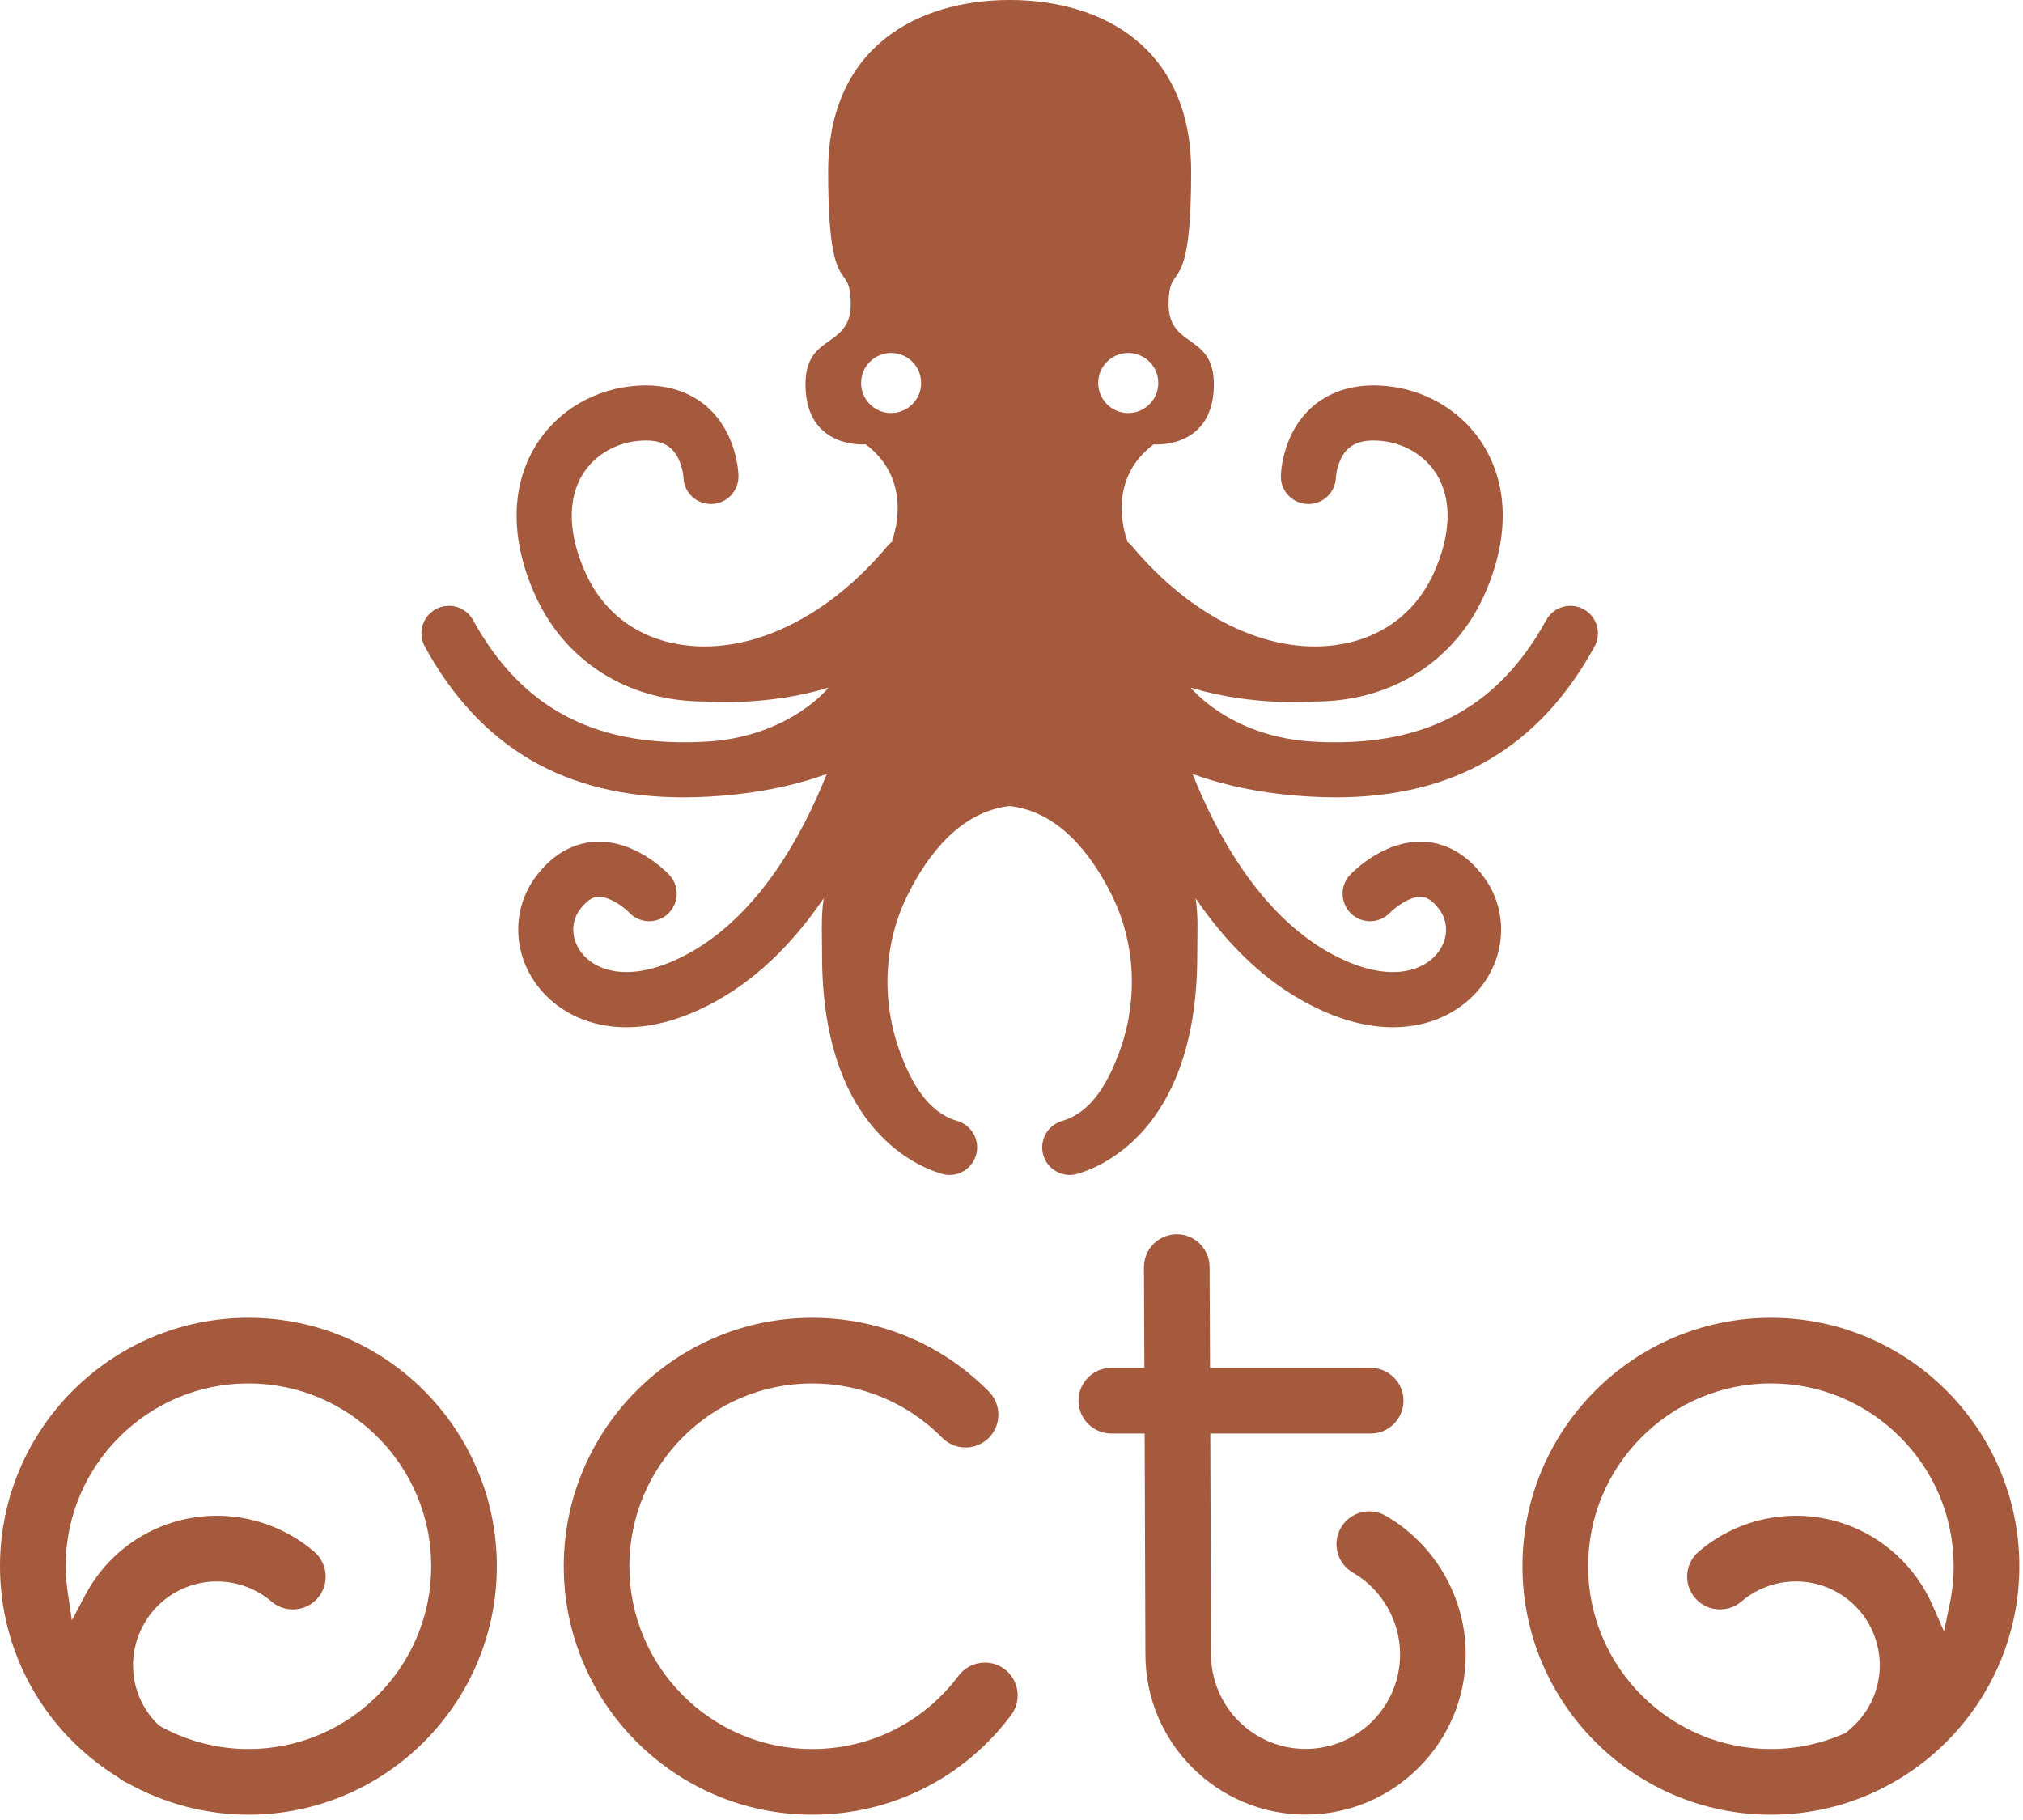
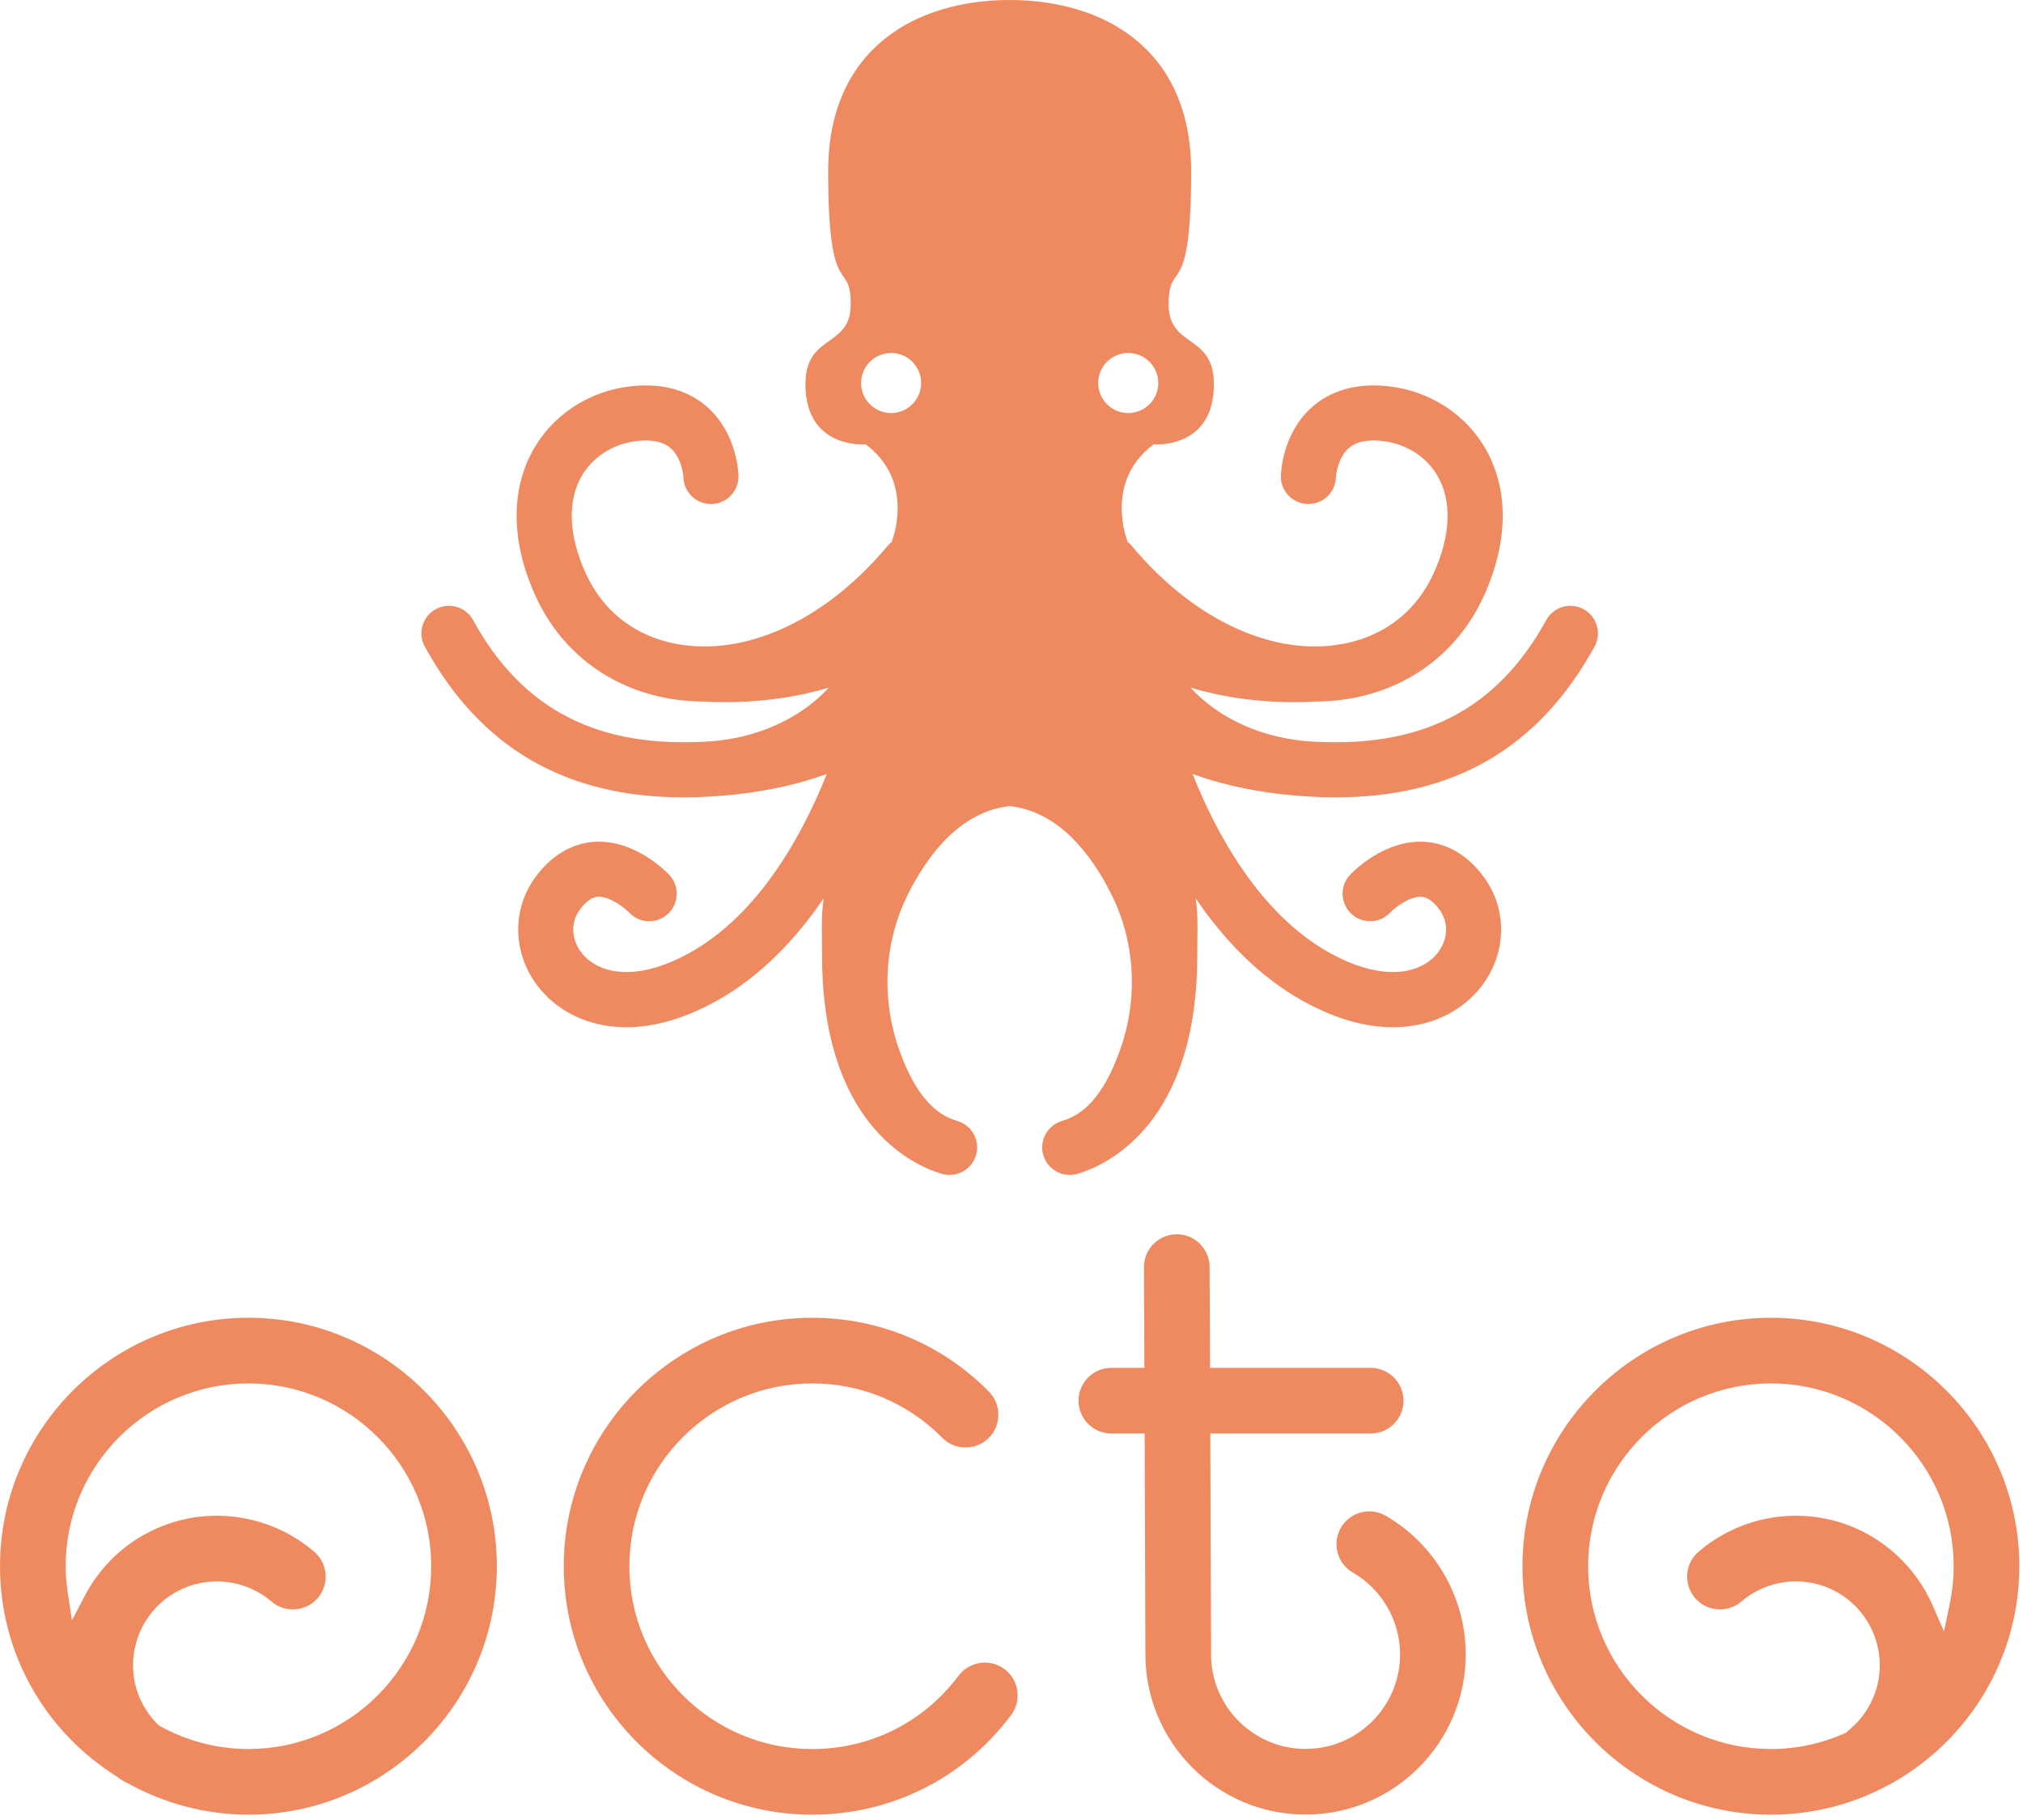
<svg xmlns="http://www.w3.org/2000/svg" width="100%" height="100%" viewBox="0 0 318 286" version="1.1" xml:space="preserve" style="fill-rule:evenodd;clip-rule:evenodd;stroke-linejoin:round;stroke-miterlimit:2;">
  <g>
-     <path d="M172.627,60.204c0,-2.608 2.113,-4.721 4.721,-4.721c2.608,0 4.725,2.113 4.725,4.721c0,2.604 -2.117,4.721 -4.725,4.721c-2.608,0 -4.721,-2.117 -4.721,-4.721m-32.55,4.721c-2.608,0 -4.721,-2.117 -4.721,-4.721c0,-2.608 2.113,-4.721 4.721,-4.721c2.604,0 4.721,2.113 4.721,4.721c0,2.604 -2.117,4.721 -4.721,4.721m108.859,30.833c-2.092,-1.15 -4.725,-0.387 -5.88,1.709c-7.787,14.179 -19.733,20.283 -37.454,19.054c-12.537,-1.017 -18.429,-8.442 -18.429,-8.442c9.771,3.013 19.538,2.188 19.538,2.188c1.466,0 2.925,-0.096 4.37,-0.292c9.963,-1.338 18.03,-7.254 22.134,-16.229c3.987,-8.729 4.004,-17.121 0.041,-23.634c-3.425,-5.62 -9.537,-9.179 -16.358,-9.508c-5.517,-0.271 -8.958,1.796 -10.875,3.579c-4.396,4.079 -4.662,9.946 -4.679,10.604c-0.063,2.388 1.825,4.375 4.212,4.434c2.388,0.062 4.359,-1.809 4.438,-4.179c0.042,-0.813 0.462,-3.196 1.954,-4.546c1.029,-0.938 2.508,-1.342 4.525,-1.246c3.954,0.192 7.458,2.196 9.388,5.362c2.42,3.984 2.237,9.5 -0.521,15.534c-2.884,6.308 -8.354,10.3 -15.413,11.25c-10.687,1.441 -22.662,-4.388 -32.012,-15.584c-0.217,-0.254 -0.454,-0.47 -0.709,-0.662c0,-0.054 0.005,-0.104 0,-0.158c0,0 -3.737,-9.246 4.134,-15.15c0,0 8.854,0.787 9.441,-8.459c0.592,-9.246 -7.083,-6.296 -7.083,-13.575c0,-7.279 3.542,0 3.542,-20.854c0,-19.479 -13.971,-26.954 -28.529,-26.954c-14.559,0 -28.53,7.475 -28.53,26.954c0,20.854 3.546,13.575 3.546,20.854c-0.004,7.279 -7.675,4.329 -7.083,13.575c0.587,9.246 9.442,8.459 9.442,8.459c7.87,5.904 4.133,15.15 4.133,15.15l0,0.158c-0.254,0.192 -0.492,0.408 -0.704,0.662c-9.354,11.196 -21.329,17.025 -32.021,15.584c-7.054,-0.946 -12.529,-4.942 -15.408,-11.25c-2.759,-6.034 -2.946,-11.55 -0.525,-15.534c1.929,-3.166 5.441,-5.17 9.387,-5.362c2.017,-0.096 3.504,0.308 4.533,1.246c1.484,1.35 1.913,3.733 1.95,4.546c0.08,2.37 2.05,4.241 4.434,4.179c2.387,-0.059 4.275,-2.046 4.221,-4.434c-0.017,-0.658 -0.292,-6.525 -4.68,-10.604c-1.916,-1.783 -5.358,-3.85 -10.879,-3.579c-6.821,0.329 -12.937,3.888 -16.358,9.508c-3.967,6.513 -3.95,14.905 0.042,23.634c4.104,8.975 12.166,14.891 22.129,16.229c1.446,0.196 2.904,0.292 4.375,0.292c0,0 9.762,0.825 19.533,-2.188c0,0 -5.892,7.425 -18.429,8.442c-17.721,1.229 -29.667,-4.875 -37.454,-19.05c-1.15,-2.1 -3.784,-2.863 -5.875,-1.713c-2.096,1.154 -2.867,3.784 -1.713,5.879c8.729,15.896 22.084,23.696 40.675,23.696c2.709,0 5.529,-0.162 8.463,-0.491c5.458,-0.617 10.096,-1.75 14.046,-3.184c-3.563,8.971 -10.375,21.938 -21.613,28.146c-8.375,4.629 -14.096,3.192 -16.65,0.296c-1.879,-2.125 -2.112,-4.971 -0.579,-7.079c1.425,-1.959 2.504,-2.034 2.854,-2.059c1.796,-0.116 4.1,1.625 4.925,2.475c1.633,1.742 4.371,1.83 6.113,0.192c1.741,-1.637 1.829,-4.375 0.191,-6.117c-0.537,-0.575 -5.454,-5.575 -11.754,-5.191c-2.504,0.158 -6.162,1.258 -9.325,5.608c-3.921,5.383 -3.471,12.742 1.088,17.9c2.816,3.196 7.35,5.638 13.237,5.638c4.088,0 8.817,-1.175 14.088,-4.088c7.125,-3.937 12.675,-9.912 16.941,-16.179c-0.446,2.858 -0.25,5.817 -0.254,8.904c-0.025,26.175 13.813,32.942 18.838,34.404c0.404,0.113 0.812,0.171 1.212,0.171c1.875,0 3.604,-1.229 4.154,-3.125c0.667,-2.296 -0.658,-4.696 -2.95,-5.362c-3.141,-0.913 -6.408,-3.575 -9.1,-11.092c-2.866,-8 -2.462,-16.938 1.346,-24.533c3.188,-6.367 8.308,-13.005 15.988,-13.867c7.679,0.862 12.8,7.5 15.987,13.867c3.808,7.595 4.217,16.533 1.346,24.533c-2.692,7.517 -5.954,10.179 -9.096,11.092c-2.296,0.666 -3.617,3.066 -2.95,5.362c0.55,1.896 2.279,3.125 4.154,3.125c0.396,0 0.804,-0.058 1.209,-0.171c5.025,-1.462 18.862,-8.229 18.837,-34.404c-0.004,-3.092 0.192,-6.046 -0.25,-8.904c4.263,6.267 9.817,12.242 16.938,16.179c5.266,2.913 10.004,4.088 14.087,4.088c5.888,0 10.421,-2.442 13.242,-5.638c4.558,-5.158 5.004,-12.517 1.087,-17.9c-3.162,-4.35 -6.816,-5.45 -9.329,-5.608c-6.296,-0.384 -11.217,4.616 -11.754,5.187c-1.638,1.742 -1.55,4.484 0.192,6.121c1.741,1.638 4.479,1.55 6.12,-0.192c0.817,-0.85 3.125,-2.591 4.917,-2.475c0.35,0.025 1.429,0.1 2.854,2.059c1.534,2.108 1.3,4.954 -0.579,7.079c-2.554,2.896 -8.271,4.333 -16.65,-0.296c-11.233,-6.208 -18.05,-19.175 -21.608,-28.146c3.946,1.434 8.583,2.567 14.046,3.184c2.933,0.329 5.754,0.491 8.458,0.491c18.592,0 31.946,-7.8 40.679,-23.696c1.15,-2.095 0.383,-4.729 -1.712,-5.879" style="fill:#a55a3e;fill-rule:nonzero;" />
+     <path d="M172.627,60.204c0,-2.608 2.113,-4.721 4.721,-4.721c2.608,0 4.725,2.113 4.725,4.721c0,2.604 -2.117,4.721 -4.725,4.721c-2.608,0 -4.721,-2.117 -4.721,-4.721m-32.55,4.721c-2.608,0 -4.721,-2.117 -4.721,-4.721c0,-2.608 2.113,-4.721 4.721,-4.721c2.604,0 4.721,2.113 4.721,4.721c0,2.604 -2.117,4.721 -4.721,4.721m108.859,30.833c-2.092,-1.15 -4.725,-0.387 -5.88,1.709c-7.787,14.179 -19.733,20.283 -37.454,19.054c-12.537,-1.017 -18.429,-8.442 -18.429,-8.442c9.771,3.013 19.538,2.188 19.538,2.188c1.466,0 2.925,-0.096 4.37,-0.292c9.963,-1.338 18.03,-7.254 22.134,-16.229c3.987,-8.729 4.004,-17.121 0.041,-23.634c-3.425,-5.62 -9.537,-9.179 -16.358,-9.508c-5.517,-0.271 -8.958,1.796 -10.875,3.579c-4.396,4.079 -4.662,9.946 -4.679,10.604c-0.063,2.388 1.825,4.375 4.212,4.434c2.388,0.062 4.359,-1.809 4.438,-4.179c0.042,-0.813 0.462,-3.196 1.954,-4.546c1.029,-0.938 2.508,-1.342 4.525,-1.246c3.954,0.192 7.458,2.196 9.388,5.362c2.42,3.984 2.237,9.5 -0.521,15.534c-2.884,6.308 -8.354,10.3 -15.413,11.25c-10.687,1.441 -22.662,-4.388 -32.012,-15.584c-0.217,-0.254 -0.454,-0.47 -0.709,-0.662c0,-0.054 0.005,-0.104 0,-0.158c0,0 -3.737,-9.246 4.134,-15.15c0,0 8.854,0.787 9.441,-8.459c0.592,-9.246 -7.083,-6.296 -7.083,-13.575c0,-7.279 3.542,0 3.542,-20.854c0,-19.479 -13.971,-26.954 -28.529,-26.954c-14.559,0 -28.53,7.475 -28.53,26.954c0,20.854 3.546,13.575 3.546,20.854c-0.004,7.279 -7.675,4.329 -7.083,13.575c0.587,9.246 9.442,8.459 9.442,8.459c7.87,5.904 4.133,15.15 4.133,15.15l0,0.158c-0.254,0.192 -0.492,0.408 -0.704,0.662c-9.354,11.196 -21.329,17.025 -32.021,15.584c-7.054,-0.946 -12.529,-4.942 -15.408,-11.25c-2.759,-6.034 -2.946,-11.55 -0.525,-15.534c1.929,-3.166 5.441,-5.17 9.387,-5.362c2.017,-0.096 3.504,0.308 4.533,1.246c1.484,1.35 1.913,3.733 1.95,4.546c0.08,2.37 2.05,4.241 4.434,4.179c2.387,-0.059 4.275,-2.046 4.221,-4.434c-0.017,-0.658 -0.292,-6.525 -4.68,-10.604c-1.916,-1.783 -5.358,-3.85 -10.879,-3.579c-6.821,0.329 -12.937,3.888 -16.358,9.508c-3.967,6.513 -3.95,14.905 0.042,23.634c4.104,8.975 12.166,14.891 22.129,16.229c1.446,0.196 2.904,0.292 4.375,0.292c0,0 9.762,0.825 19.533,-2.188c0,0 -5.892,7.425 -18.429,8.442c-17.721,1.229 -29.667,-4.875 -37.454,-19.05c-1.15,-2.1 -3.784,-2.863 -5.875,-1.713c-2.096,1.154 -2.867,3.784 -1.713,5.879c8.729,15.896 22.084,23.696 40.675,23.696c2.709,0 5.529,-0.162 8.463,-0.491c5.458,-0.617 10.096,-1.75 14.046,-3.184c-3.563,8.971 -10.375,21.938 -21.613,28.146c-8.375,4.629 -14.096,3.192 -16.65,0.296c-1.879,-2.125 -2.112,-4.971 -0.579,-7.079c1.425,-1.959 2.504,-2.034 2.854,-2.059c1.796,-0.116 4.1,1.625 4.925,2.475c1.633,1.742 4.371,1.83 6.113,0.192c1.741,-1.637 1.829,-4.375 0.191,-6.117c-0.537,-0.575 -5.454,-5.575 -11.754,-5.191c-2.504,0.158 -6.162,1.258 -9.325,5.608c-3.921,5.383 -3.471,12.742 1.088,17.9c2.816,3.196 7.35,5.638 13.237,5.638c4.088,0 8.817,-1.175 14.088,-4.088c7.125,-3.937 12.675,-9.912 16.941,-16.179c-0.446,2.858 -0.25,5.817 -0.254,8.904c-0.025,26.175 13.813,32.942 18.838,34.404c0.404,0.113 0.812,0.171 1.212,0.171c1.875,0 3.604,-1.229 4.154,-3.125c0.667,-2.296 -0.658,-4.696 -2.95,-5.362c-3.141,-0.913 -6.408,-3.575 -9.1,-11.092c-2.866,-8 -2.462,-16.938 1.346,-24.533c3.188,-6.367 8.308,-13.005 15.988,-13.867c7.679,0.862 12.8,7.5 15.987,13.867c3.808,7.595 4.217,16.533 1.346,24.533c-2.692,7.517 -5.954,10.179 -9.096,11.092c-2.296,0.666 -3.617,3.066 -2.95,5.362c0.55,1.896 2.279,3.125 4.154,3.125c0.396,0 0.804,-0.058 1.209,-0.171c5.025,-1.462 18.862,-8.229 18.837,-34.404c-0.004,-3.092 0.192,-6.046 -0.25,-8.904c4.263,6.267 9.817,12.242 16.938,16.179c5.266,2.913 10.004,4.088 14.087,4.088c5.888,0 10.421,-2.442 13.242,-5.638c4.558,-5.158 5.004,-12.517 1.087,-17.9c-3.162,-4.35 -6.816,-5.45 -9.329,-5.608c-6.296,-0.384 -11.217,4.616 -11.754,5.187c-1.638,1.742 -1.55,4.484 0.192,6.121c1.741,1.638 4.479,1.55 6.12,-0.192c0.817,-0.85 3.125,-2.591 4.917,-2.475c0.35,0.025 1.429,0.1 2.854,2.059c1.534,2.108 1.3,4.954 -0.579,7.079c-2.554,2.896 -8.271,4.333 -16.65,-0.296c-11.233,-6.208 -18.05,-19.175 -21.608,-28.146c3.946,1.434 8.583,2.567 14.046,3.184c2.933,0.329 5.754,0.491 8.458,0.491c18.592,0 31.946,-7.8 40.679,-23.696c1.15,-2.095 0.383,-4.729 -1.712,-5.879" style="fill:#ef8a60;fill-rule:nonzero;" />
    <g>
-       <path d="M127.665,207.132c-21.529,0 -39.046,17.517 -39.046,39.054c0,21.534 17.517,39.05 39.046,39.05c12.417,0 23.817,-5.708 31.275,-15.654c1.704,-2.279 1.242,-5.517 -1.033,-7.225c-2.279,-1.7 -5.517,-1.233 -7.225,1.033c-5.488,7.325 -13.875,11.53 -23.017,11.53c-15.842,0 -28.733,-12.892 -28.733,-28.734c0,-15.846 12.891,-28.733 28.733,-28.733c7.742,0 15.004,3.033 20.446,8.537c1.987,2.017 5.267,2.046 7.296,0.046c2.025,-1.996 2.041,-5.271 0.046,-7.296c-7.4,-7.487 -17.267,-11.608 -27.788,-11.608" style="fill:#a55a3e;fill-rule:nonzero;" />
-       <path d="M174.695,225.325l5.237,0l0.117,34.72c0,13.884 11.296,25.175 25.175,25.175c13.883,0 25.175,-11.291 25.175,-25.175c0,-8.95 -4.813,-17.3 -12.563,-21.791l-0.004,0c-1.192,-0.692 -2.583,-0.871 -3.908,-0.525c-1.329,0.358 -2.45,1.208 -3.142,2.4c-0.687,1.191 -0.879,2.583 -0.521,3.916c0.354,1.33 1.204,2.446 2.396,3.134c4.579,2.658 7.425,7.583 7.425,12.866c0,8.192 -6.667,14.855 -14.858,14.855c-8.192,0 -14.854,-6.663 -14.854,-14.855l-0.121,-34.72l25.208,0c2.85,0 5.163,-2.317 5.163,-5.163c0,-2.842 -2.313,-5.158 -5.163,-5.158l-25.246,0l-0.075,-15.867c-0.008,-2.829 -2.325,-5.137 -5.154,-5.137c-2.871,0.016 -5.171,2.337 -5.162,5.183l0.07,15.821l-5.195,0c-2.85,0 -5.159,2.316 -5.159,5.158c0,2.846 2.309,5.163 5.159,5.163" style="fill:#a55a3e;fill-rule:nonzero;" />
-       <path d="M39.054,274.918c-4.846,0 -9.646,-1.242 -13.896,-3.6l-0.304,-0.225c-1.45,-1.425 -2.554,-3.163 -3.208,-5.021c-2.388,-6.846 1.246,-14.367 8.104,-16.767c4.425,-1.546 9.388,-0.608 12.933,2.433c2.155,1.85 5.421,1.592 7.271,-0.562c1.854,-2.158 1.596,-5.425 -0.566,-7.275c-6.342,-5.438 -15.171,-7.1 -23.05,-4.338c-5.613,1.967 -10.238,5.975 -13.021,11.292l-2.013,3.842l-0.641,-4.288c-0.234,-1.579 -0.342,-2.921 -0.342,-4.225c0,-15.841 12.887,-28.733 28.733,-28.733c15.842,0 28.729,12.892 28.729,28.733c0,15.842 -12.887,28.734 -28.729,28.734m0,-67.788c-21.537,0 -39.054,17.521 -39.054,39.054c0,13.563 6.929,25.959 18.538,33.167c0.537,0.433 0.962,0.687 1.45,0.896c5.912,3.287 12.458,4.991 19.066,4.991c21.529,0 39.046,-17.52 39.046,-39.054c0,-21.533 -17.517,-39.054 -39.046,-39.054" style="fill:#a55a3e;fill-rule:nonzero;" />
-       <path d="M306.49,252.087l-0.908,4.341l-1.779,-4.062c-2.617,-5.996 -7.63,-10.659 -13.738,-12.8c-7.892,-2.767 -16.717,-1.1 -23.062,4.337c-2.159,1.85 -2.409,5.117 -0.55,7.275c1.854,2.159 5.112,2.404 7.275,0.559c3.537,-3.042 8.483,-3.984 12.92,-2.434c6.859,2.4 10.492,9.921 8.105,16.771c-0.759,2.158 -2.059,4.079 -3.759,5.558l-0.804,0.717c-3.758,1.7 -7.742,2.567 -11.817,2.567c-15.845,0 -28.733,-12.888 -28.733,-28.734c0,-15.841 12.888,-28.733 28.733,-28.733c15.842,0 28.73,12.892 28.73,28.733c0,1.959 -0.205,3.946 -0.613,5.905m-28.117,-44.955c-21.537,0 -39.054,17.517 -39.054,39.05c0,21.534 17.517,39.055 39.054,39.055c21.534,0 39.05,-17.521 39.05,-39.055c0,-21.533 -17.516,-39.05 -39.05,-39.05" style="fill:#a55a3e;fill-rule:nonzero;" />
+       <path d="M127.665,207.132c-21.529,0 -39.046,17.517 -39.046,39.054c0,21.534 17.517,39.05 39.046,39.05c12.417,0 23.817,-5.708 31.275,-15.654c1.704,-2.279 1.242,-5.517 -1.033,-7.225c-2.279,-1.7 -5.517,-1.233 -7.225,1.033c-5.488,7.325 -13.875,11.53 -23.017,11.53c-15.842,0 -28.733,-12.892 -28.733,-28.734c0,-15.846 12.891,-28.733 28.733,-28.733c7.742,0 15.004,3.033 20.446,8.537c1.987,2.017 5.267,2.046 7.296,0.046c2.025,-1.996 2.041,-5.271 0.046,-7.296c-7.4,-7.487 -17.267,-11.608 -27.788,-11.608" style="fill:#ef8a60;fill-rule:nonzero;" />
+       <path d="M174.695,225.325l5.237,0l0.117,34.72c0,13.884 11.296,25.175 25.175,25.175c13.883,0 25.175,-11.291 25.175,-25.175c0,-8.95 -4.813,-17.3 -12.563,-21.791l-0.004,0c-1.192,-0.692 -2.583,-0.871 -3.908,-0.525c-1.329,0.358 -2.45,1.208 -3.142,2.4c-0.687,1.191 -0.879,2.583 -0.521,3.916c0.354,1.33 1.204,2.446 2.396,3.134c4.579,2.658 7.425,7.583 7.425,12.866c0,8.192 -6.667,14.855 -14.858,14.855c-8.192,0 -14.854,-6.663 -14.854,-14.855l-0.121,-34.72l25.208,0c2.85,0 5.163,-2.317 5.163,-5.163c0,-2.842 -2.313,-5.158 -5.163,-5.158l-25.246,0l-0.075,-15.867c-0.008,-2.829 -2.325,-5.137 -5.154,-5.137c-2.871,0.016 -5.171,2.337 -5.162,5.183l0.07,15.821l-5.195,0c-2.85,0 -5.159,2.316 -5.159,5.158c0,2.846 2.309,5.163 5.159,5.163" style="fill:#ef8a60;fill-rule:nonzero;" />
+       <path d="M39.054,274.918c-4.846,0 -9.646,-1.242 -13.896,-3.6l-0.304,-0.225c-1.45,-1.425 -2.554,-3.163 -3.208,-5.021c-2.388,-6.846 1.246,-14.367 8.104,-16.767c4.425,-1.546 9.388,-0.608 12.933,2.433c2.155,1.85 5.421,1.592 7.271,-0.562c1.854,-2.158 1.596,-5.425 -0.566,-7.275c-6.342,-5.438 -15.171,-7.1 -23.05,-4.338c-5.613,1.967 -10.238,5.975 -13.021,11.292l-2.013,3.842l-0.641,-4.288c-0.234,-1.579 -0.342,-2.921 -0.342,-4.225c0,-15.841 12.887,-28.733 28.733,-28.733c15.842,0 28.729,12.892 28.729,28.733c0,15.842 -12.887,28.734 -28.729,28.734m0,-67.788c-21.537,0 -39.054,17.521 -39.054,39.054c0,13.563 6.929,25.959 18.538,33.167c0.537,0.433 0.962,0.687 1.45,0.896c5.912,3.287 12.458,4.991 19.066,4.991c21.529,0 39.046,-17.52 39.046,-39.054c0,-21.533 -17.517,-39.054 -39.046,-39.054" style="fill:#ef8a60;fill-rule:nonzero;" />
+       <path d="M306.49,252.087l-0.908,4.341l-1.779,-4.062c-2.617,-5.996 -7.63,-10.659 -13.738,-12.8c-7.892,-2.767 -16.717,-1.1 -23.062,4.337c-2.159,1.85 -2.409,5.117 -0.55,7.275c1.854,2.159 5.112,2.404 7.275,0.559c3.537,-3.042 8.483,-3.984 12.92,-2.434c6.859,2.4 10.492,9.921 8.105,16.771c-0.759,2.158 -2.059,4.079 -3.759,5.558l-0.804,0.717c-3.758,1.7 -7.742,2.567 -11.817,2.567c-15.845,0 -28.733,-12.888 -28.733,-28.734c0,-15.841 12.888,-28.733 28.733,-28.733c15.842,0 28.73,12.892 28.73,28.733c0,1.959 -0.205,3.946 -0.613,5.905m-28.117,-44.955c-21.537,0 -39.054,17.517 -39.054,39.05c0,21.534 17.517,39.055 39.054,39.055c21.534,0 39.05,-17.521 39.05,-39.055c0,-21.533 -17.516,-39.05 -39.05,-39.05" style="fill:#ef8a60;fill-rule:nonzero;" />
    </g>
  </g>
</svg>
